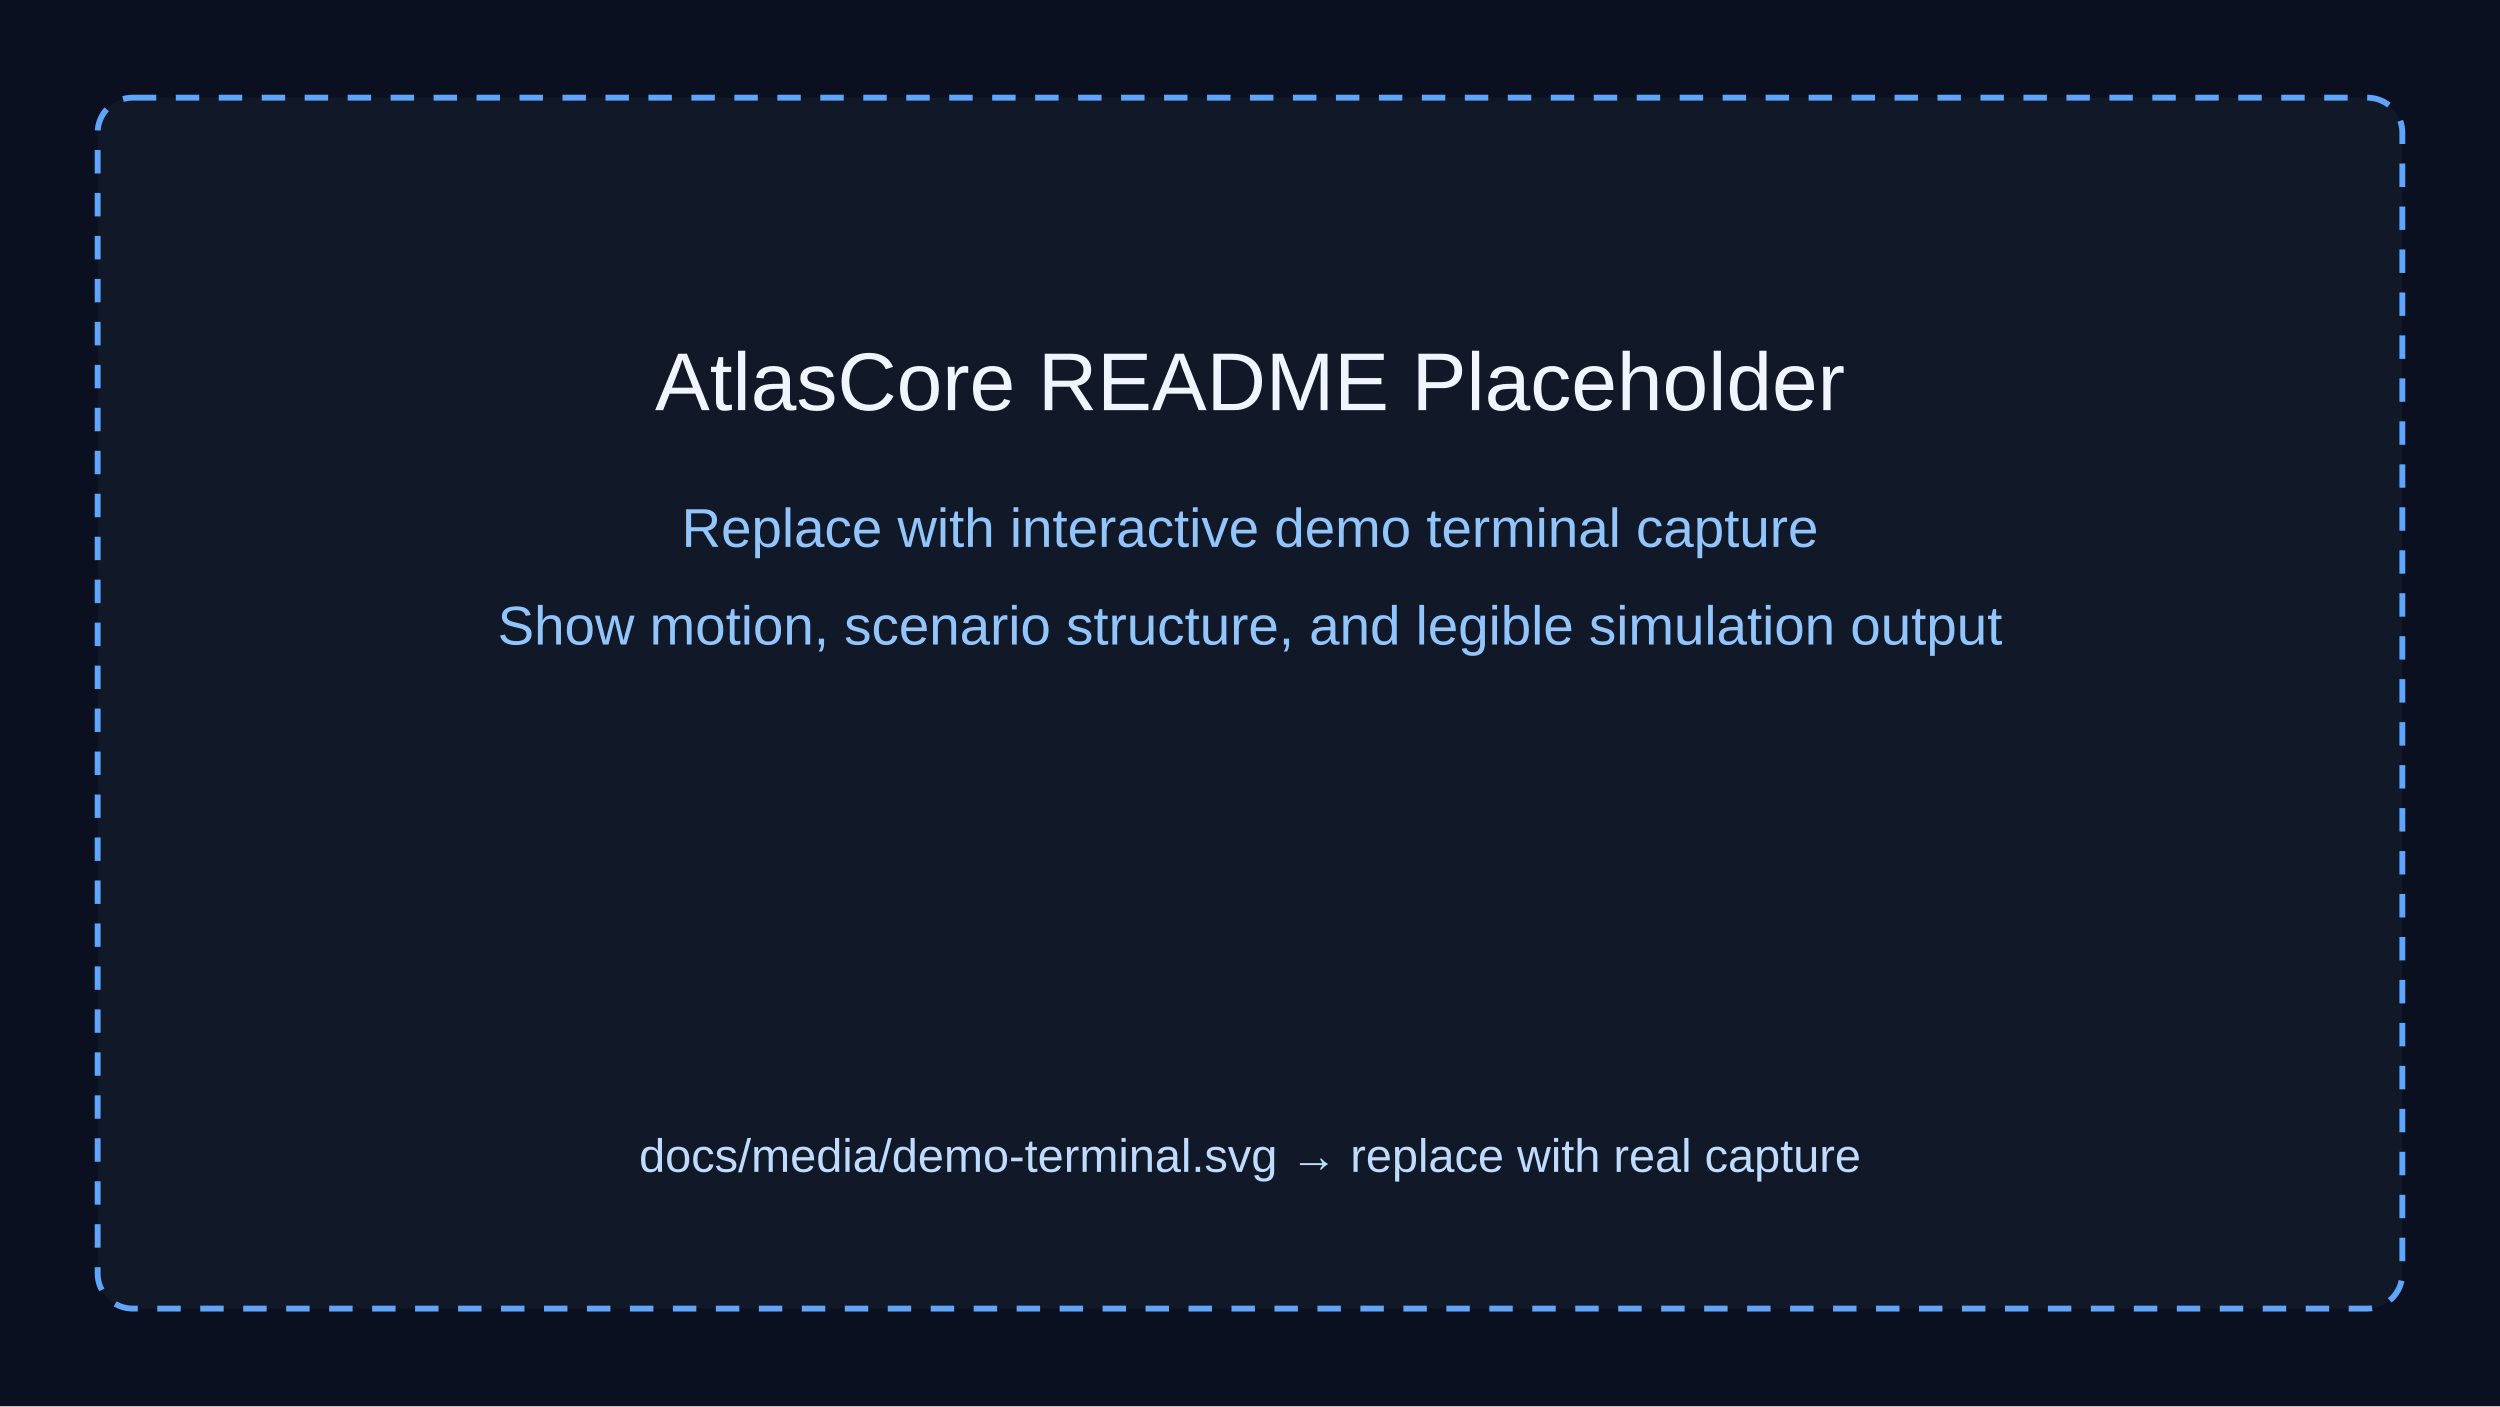
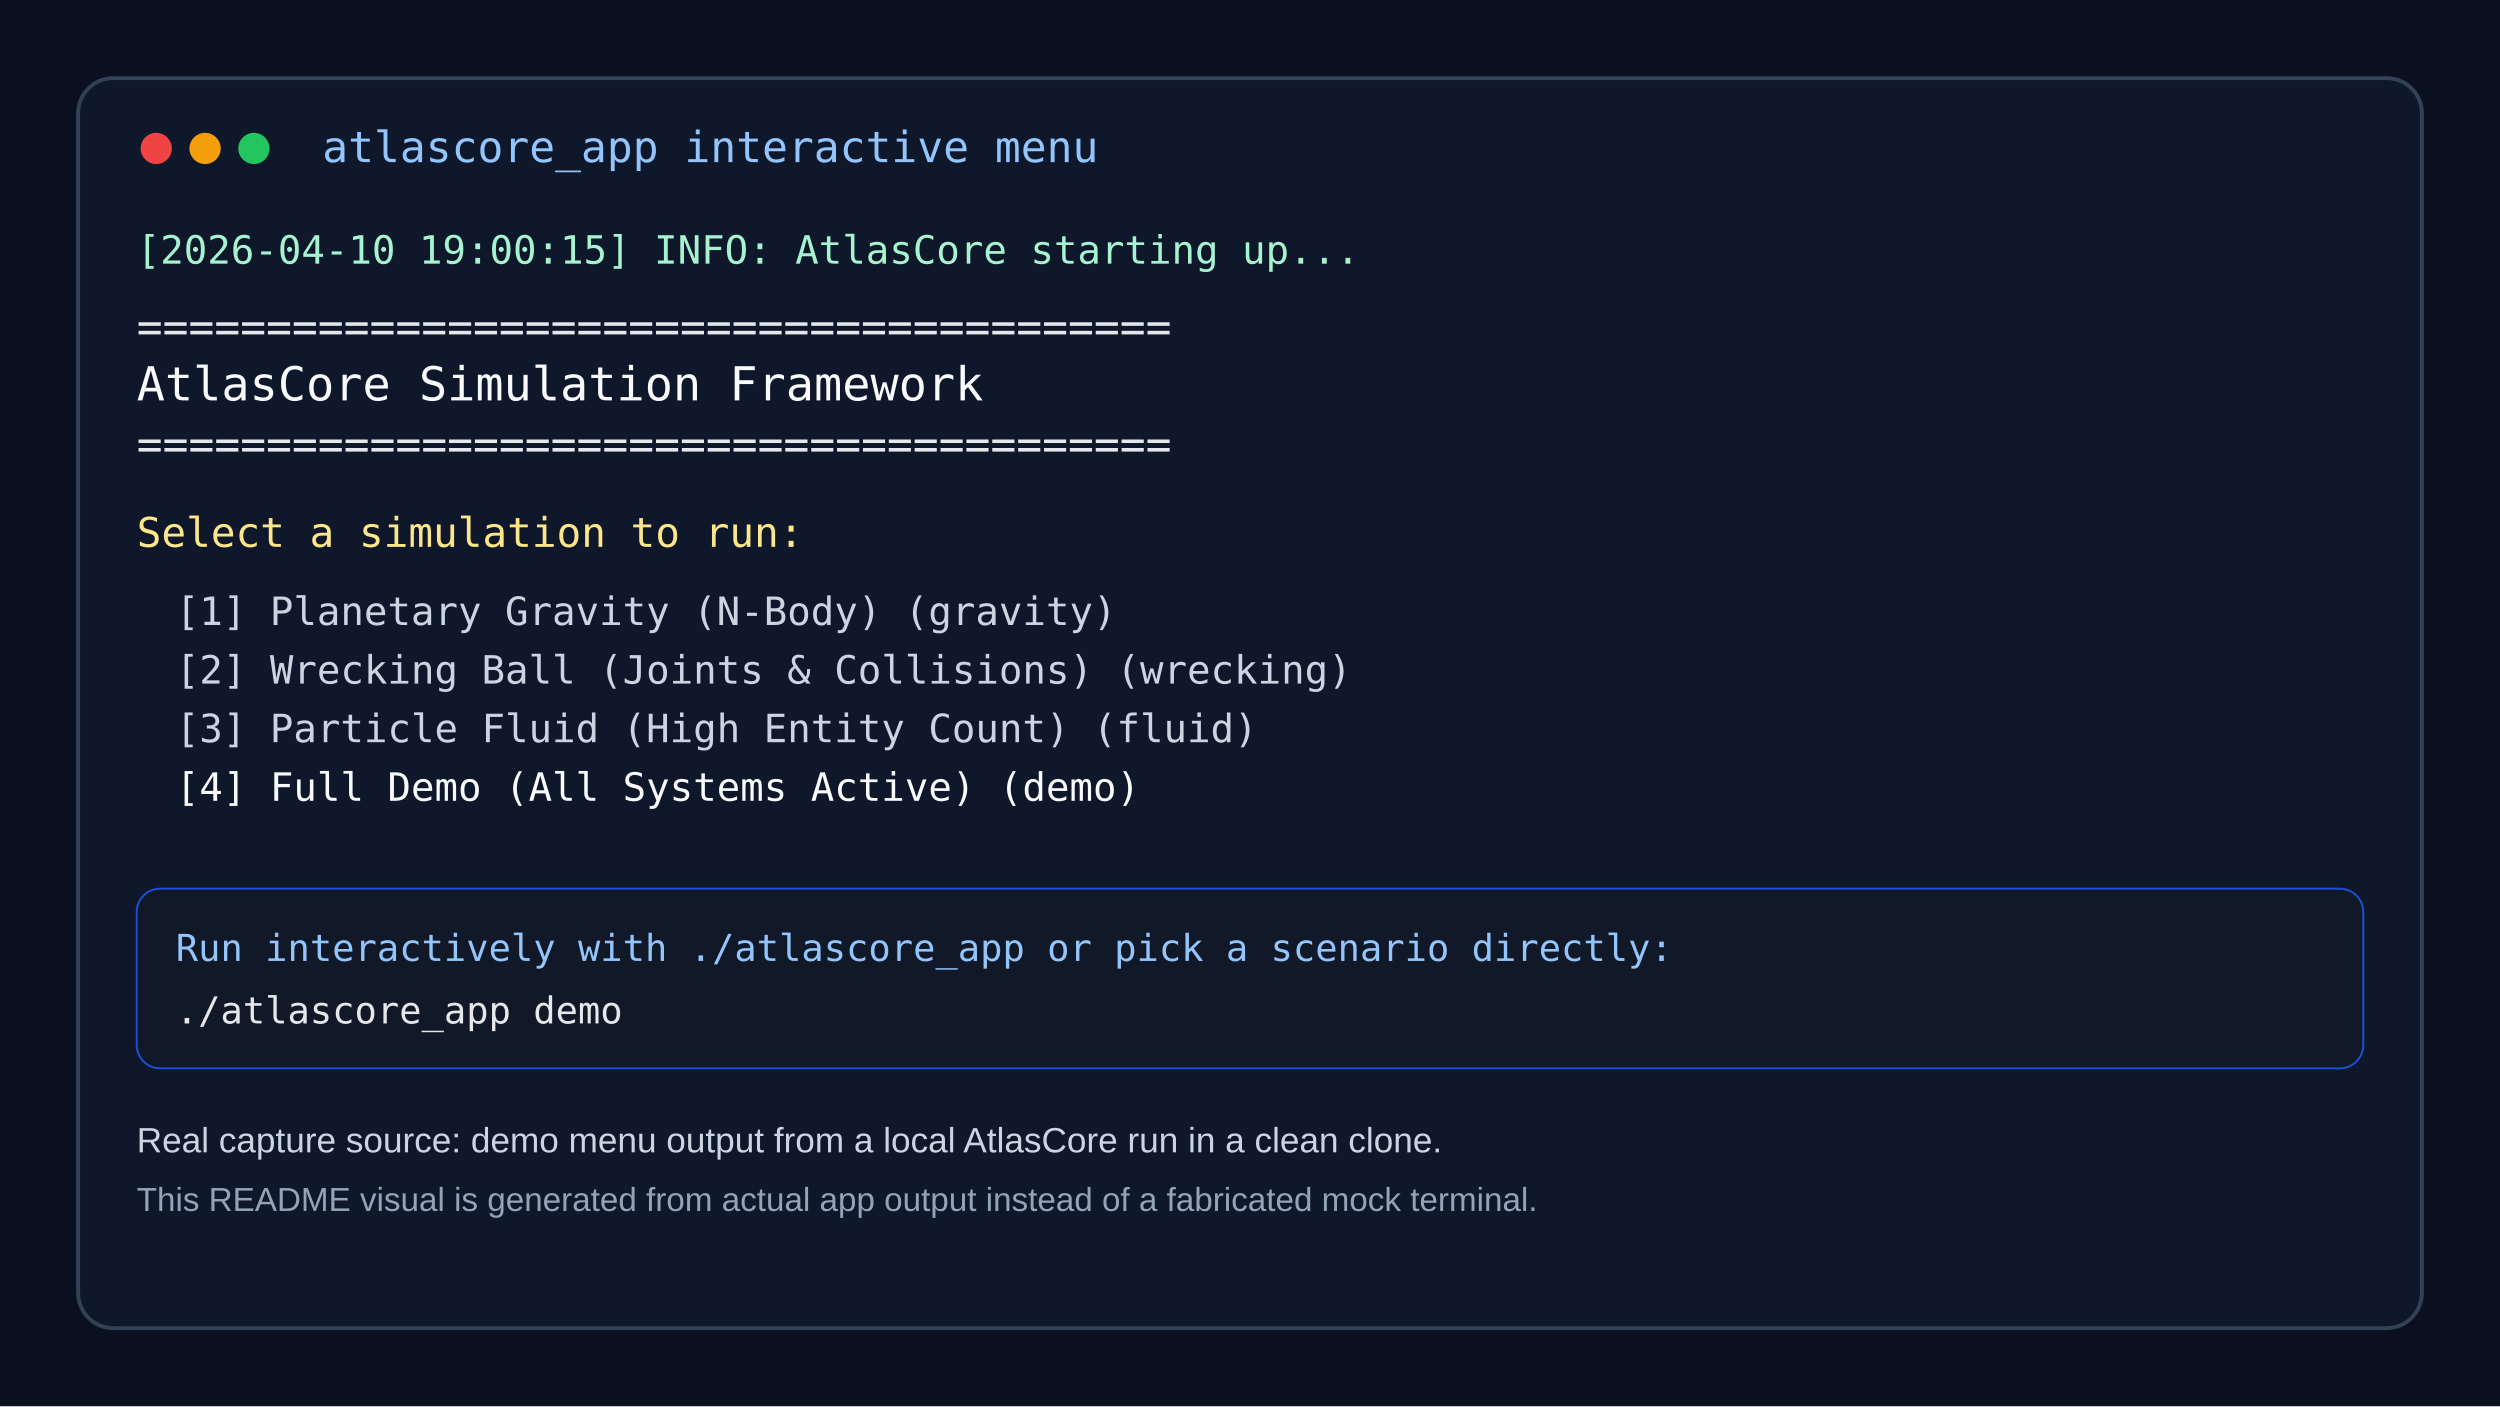
<svg xmlns="http://www.w3.org/2000/svg" width="1280" height="720" viewBox="0 0 1280 720">
  <rect width="1280" height="720" fill="#0b1020" />
-   <rect x="50" y="50" width="1180" height="620" rx="18" fill="#111827" stroke="#60a5fa" stroke-width="3" stroke-dasharray="12 10" />
-   <text x="640" y="210" text-anchor="middle" fill="#eff6ff" font-size="42" font-family="Arial, sans-serif">AtlasCore README Placeholder</text>
-   <text x="640" y="280" text-anchor="middle" fill="#93c5fd" font-size="28" font-family="Arial, sans-serif">Replace with interactive demo terminal capture</text>
-   <text x="640" y="330" text-anchor="middle" fill="#93c5fd" font-size="28" font-family="Arial, sans-serif">Show motion, scenario structure, and legible simulation output</text>
-   <text x="640" y="600" text-anchor="middle" fill="#bfdbfe" font-size="24" font-family="Arial, sans-serif">docs/media/demo-terminal.svg → replace with real capture</text>
+   <rect x="40" y="40" width="1200" height="640" rx="18" fill="#0f172a" stroke="#334155" stroke-width="2" />
+   <circle cx="80" cy="76" r="8" fill="#ef4444" />
+   <circle cx="105" cy="76" r="8" fill="#f59e0b" />
+   <circle cx="130" cy="76" r="8" fill="#22c55e" />
+   <text x="165" y="83" fill="#93c5fd" font-size="22" font-family="Menlo, Consolas, monospace">atlascore_app interactive menu</text>
+   <text x="70" y="135" fill="#a7f3d0" font-size="20" font-family="Menlo, Consolas, monospace">[2026-04-10 19:00:15] INFO: AtlasCore starting up...</text>
+   <text x="70" y="175" fill="#e5e7eb" font-size="22" font-family="Menlo, Consolas, monospace">========================================</text>
+   <text x="70" y="205" fill="#f8fafc" font-size="24" font-family="Menlo, Consolas, monospace">      AtlasCore Simulation Framework</text>
+   <text x="70" y="235" fill="#e5e7eb" font-size="22" font-family="Menlo, Consolas, monospace">========================================</text>
+   <text x="70" y="280" fill="#fde68a" font-size="21" font-family="Menlo, Consolas, monospace">Select a simulation to run:</text>
+   <text x="90" y="320" fill="#cbd5e1" font-size="20" font-family="Menlo, Consolas, monospace">[1] Planetary Gravity (N-Body)            (gravity)</text>
+   <text x="90" y="350" fill="#cbd5e1" font-size="20" font-family="Menlo, Consolas, monospace">[2] Wrecking Ball (Joints &amp; Collisions) (wrecking)</text>
+   <text x="90" y="380" fill="#cbd5e1" font-size="20" font-family="Menlo, Consolas, monospace">[3] Particle Fluid (High Entity Count)    (fluid)</text>
+   <text x="90" y="410" fill="#f8fafc" font-size="20" font-family="Menlo, Consolas, monospace">[4] Full Demo (All Systems Active)        (demo)</text>
+   <rect x="70" y="455" width="1140" height="92" rx="12" fill="#111827" stroke="#1d4ed8" />
+   <text x="90" y="492" fill="#93c5fd" font-size="19" font-family="Menlo, Consolas, monospace">Run interactively with ./atlascore_app or pick a scenario directly:</text>
+   <text x="90" y="524" fill="#e5e7eb" font-size="19" font-family="Menlo, Consolas, monospace">./atlascore_app demo</text>
+   <text x="70" y="590" fill="#cbd5e1" font-size="18" font-family="Arial, sans-serif">Real capture source: demo menu output from a local AtlasCore run in a clean clone.</text>
+   <text x="70" y="620" fill="#94a3b8" font-size="17" font-family="Arial, sans-serif">This README visual is generated from actual app output instead of a fabricated mock terminal.</text>
</svg>
